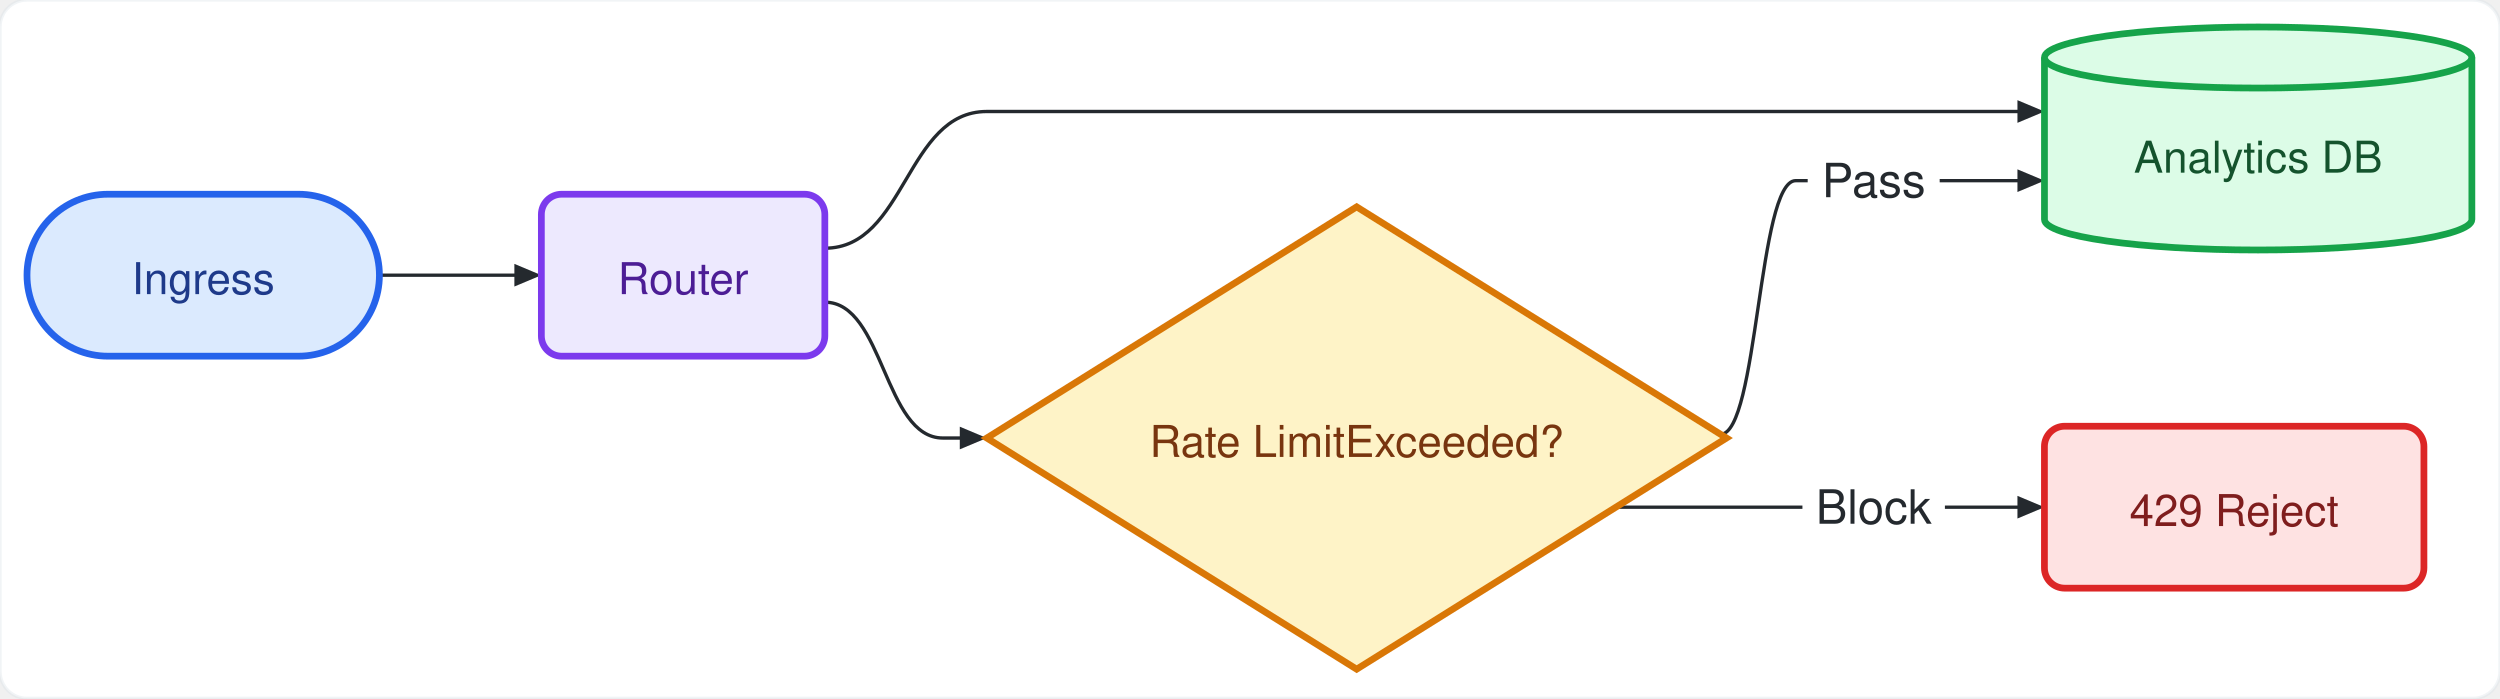
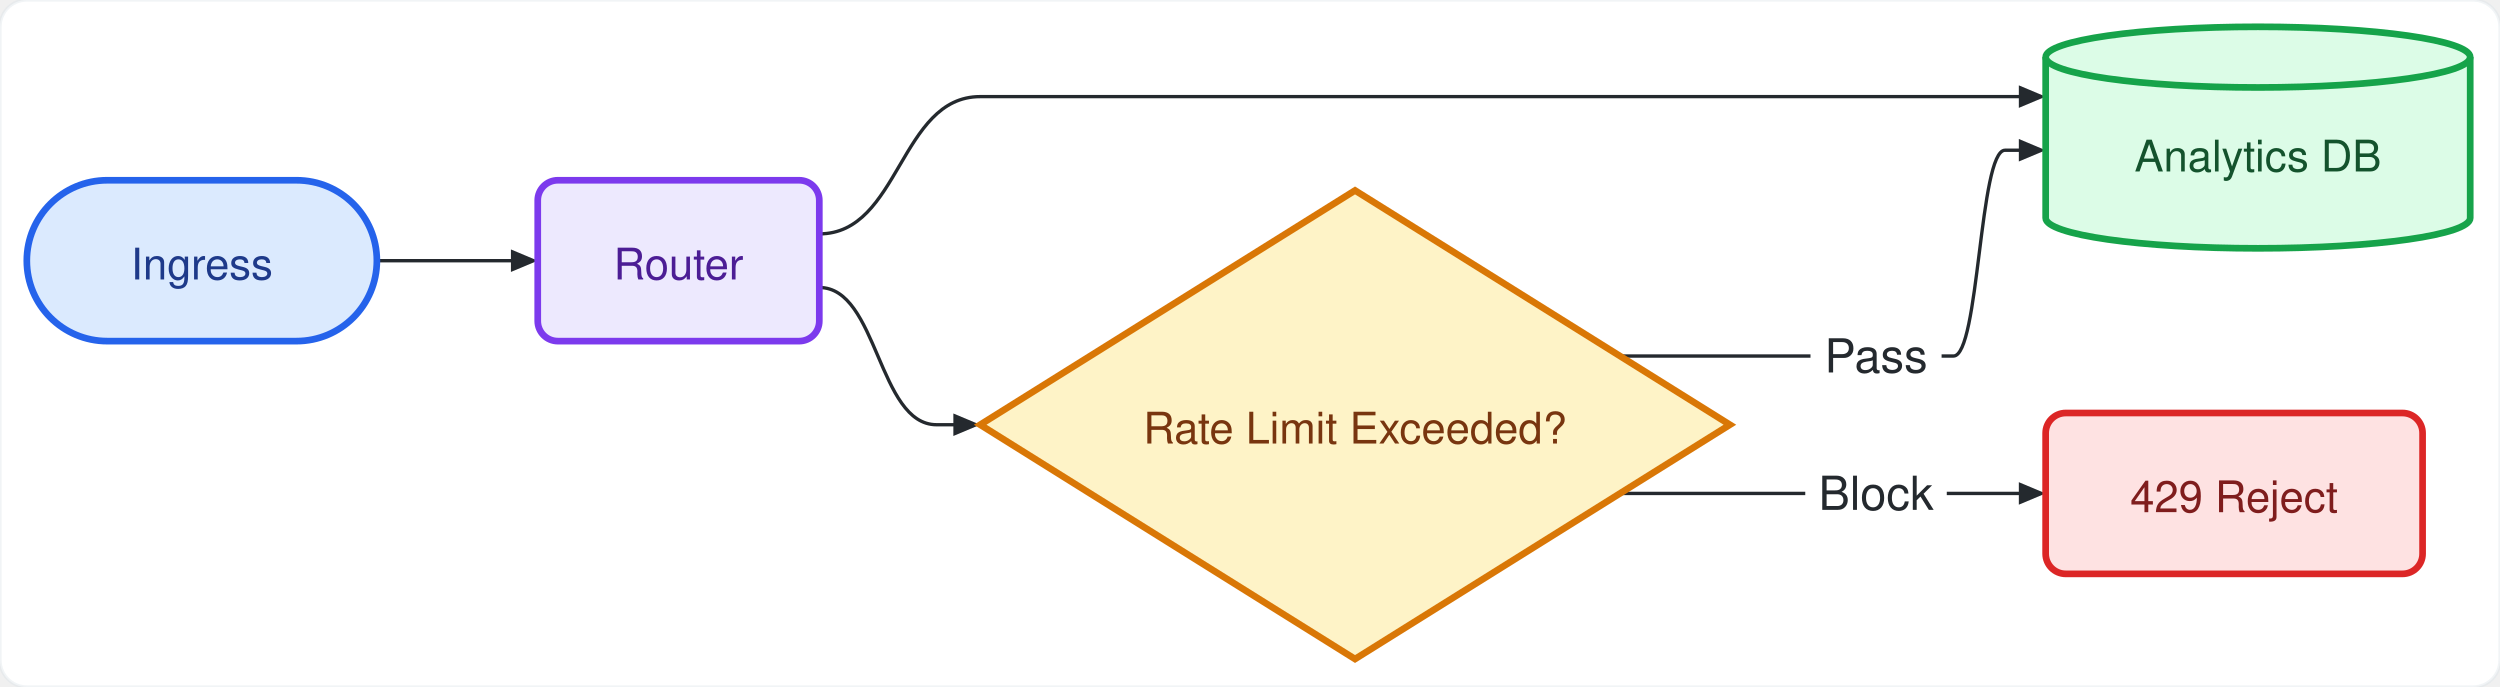
- <svg xmlns="http://www.w3.org/2000/svg" class="pele pele-flowchart" viewBox="0 0 741 207" width="741" height="207" fill="#24292e" role="graphics-document document" aria-roledescription="flowchart" font-family="-apple-system,BlinkMacSystemFont,Segoe UI,Helvetica,Arial,sans-serif" font-size="13">
-   <rect x="0" y="0" width="741" height="207" rx="8" fill="#ffffff" stroke="#d8dee4" stroke-width="1" stroke-opacity="0.35" />
+ <svg xmlns="http://www.w3.org/2000/svg" class="pele pele-flowchart" viewBox="0 0 746 205" width="746" height="205" fill="#24292e" role="graphics-document document" aria-roledescription="flowchart" font-family="-apple-system,BlinkMacSystemFont,Segoe UI,Helvetica,Arial,sans-serif" font-size="13">
+   <rect x="0" y="0" width="746" height="205" rx="8" fill="#ffffff" stroke="#d8dee4" stroke-width="1" stroke-opacity="0.35" />
  <g class="pele-edges" fill="none" stroke="#24292e" stroke-linecap="round">
    <g class="pele-edge" data-id="L_A_B_0">
-       <path d="M112.46,81.57L153.46,81.57" />
-       <path class="pele-marker" d="M160.46,81.57L152.46,84.93L152.46,78.21Z" fill="#24292e" stroke="none" />
+       <path d="M112.46,77.79L153.46,77.79" />
+       <path class="pele-marker" d="M160.46,77.79L152.46,81.15L152.46,74.43Z" fill="#24292e" stroke="none" />
    </g>
    <g class="pele-edge" data-id="L_B_C_0">
-       <path d="M244.48,73.57C268.48,73.57 268.48,33.05 292.48,33.05L598.97,33.05" />
-       <path class="pele-marker" d="M605.97,33.05L597.97,36.41L597.97,29.69Z" fill="#24292e" stroke="none" />
+       <path d="M244.48,69.79C268.48,69.79 268.48,28.83 292.48,28.83L603.42,28.83" />
+       <path class="pele-marker" d="M610.42,28.83L602.42,32.19L602.42,25.47Z" fill="#24292e" stroke="none" />
    </g>
    <g class="pele-edge" data-id="L_B_D_0">
-       <path d="M244.48,89.57C261.98,89.57 261.98,129.83 279.48,129.83L285.48,129.83" />
-       <path class="pele-marker" d="M292.48,129.83L284.48,133.19L284.48,126.47Z" fill="#24292e" stroke="none" />
+       <path d="M244.48,85.79C261.98,85.79 261.98,126.74 279.48,126.74L285.48,126.74" />
+       <path class="pele-marker" d="M292.48,126.74L284.48,130.1L284.48,123.38Z" fill="#24292e" stroke="none" />
    </g>
    <g class="pele-edge" data-id="L_D_E_0">
-       <path d="M478.94,150.33L598.97,150.33" />
-       <path class="pele-marker" d="M605.97,150.33L597.97,153.69L597.97,146.97Z" fill="#24292e" stroke="none" />
+       <path d="M483.39,147.24L603.42,147.24" />
+       <path class="pele-marker" d="M610.42,147.24L602.42,150.6L602.42,143.88Z" fill="#24292e" stroke="none" />
    </g>
    <g class="pele-edge" data-id="L_D_C_0">
-       <path d="M509.96,128.72C521.1,128.72 521.1,53.55 532.24,53.55L598.97,53.55" />
-       <path class="pele-marker" d="M605.97,53.55L597.97,56.91L597.97,50.19Z" fill="#24292e" stroke="none" />
+       <path d="M483.39,106.24L582.92,106.24C590.61,106.24 590.61,44.83 598.3,44.83L603.42,44.83" />
+       <path class="pele-marker" d="M610.42,44.83L602.42,48.19L602.42,41.47Z" fill="#24292e" stroke="none" />
    </g>
  </g>
  <g class="pele-edge-labels" font-size="14">
    <g class="pele-edge-label" data-id="L_D_E_0">
-       <rect x="534.24" y="139.83" width="42.23" height="21" rx="3" fill="#ffffff" />
-       <text x="555.36" y="155.23" text-anchor="middle">Block</text>
+       <rect x="538.69" y="136.74" width="42.23" height="21" rx="3" fill="#ffffff" />
+       <text x="559.81" y="152.14" text-anchor="middle">Block</text>
    </g>
    <g class="pele-edge-label" data-id="L_D_C_0">
-       <rect x="535.8" y="43.05" width="39.12" height="21" rx="3" fill="#ffffff" />
-       <text x="555.36" y="58.45" text-anchor="middle">Pass</text>
+       <rect x="540.25" y="95.74" width="39.12" height="21" rx="3" fill="#ffffff" />
+       <text x="559.81" y="111.14" text-anchor="middle">Pass</text>
    </g>
  </g>
  <g class="pele-nodes">
-     <g class="pele-node pele-shape-stadium entry" data-id="A" transform="translate(60.23,81.57)">
+     <g class="pele-node pele-shape-stadium entry" data-id="A" transform="translate(60.23,77.79)">
      <rect x="-52.23" y="-24" width="104.46" height="48" rx="24" fill="#dbeafe" stroke="#2563eb" stroke-width="2" />
      <text class="pele-label" x="0" y="5.6" text-anchor="middle" fill="#1e3a8a">Ingress</text>
    </g>
-     <g class="pele-node pele-shape-rect core" data-id="B" transform="translate(202.47,81.57)">
+     <g class="pele-node pele-shape-rect core" data-id="B" transform="translate(202.47,77.79)">
      <rect x="-42.01" y="-24" width="84.02" height="48" fill="#ede9fe" stroke="#7c3aed" rx="6" stroke-width="2" />
      <text class="pele-label" x="0" y="5.6" text-anchor="middle" fill="#4c1d95">Router</text>
    </g>
-     <g class="pele-node pele-shape-cyl storage" data-id="C" transform="translate(669.32,41.05)">
+     <g class="pele-node pele-shape-cyl storage" data-id="C" transform="translate(673.77,41.05)">
      <path d="M-63.34,-24A63.34,9.05 0 0 1 63.34,-24V24A63.34,9.05 0 0 1 -63.34,24Z" fill="#dcfce7" stroke="#16a34a" stroke-width="2" />
      <path d="M-63.34,-24A63.34,9.05 0 0 0 63.34,-24" fill="none" stroke="#16a34a" stroke-width="2" />
      <text class="pele-label" x="0" y="10.12" text-anchor="middle" fill="#14532d">Analytics DB</text>
    </g>
-     <g class="pele-node pele-shape-diam warn" data-id="D" transform="translate(402.11,129.83)">
-       <polygon points="0,-68.52 109.63,0 0,68.52 -109.63,0" fill="#fef3c7" stroke="#d97706" stroke-width="2" />
-       <text class="pele-label" x="0" y="5.6" text-anchor="middle" fill="#78350f">Rate LimitExceeded?</text>
+     <g class="pele-node pele-shape-diam warn" data-id="D" transform="translate(404.34,126.74)">
+       <polygon points="0,-69.91 111.86,0 0,69.91 -111.86,0" fill="#fef3c7" stroke="#d97706" stroke-width="2" />
+       <text class="pele-label" x="0" y="5.6" text-anchor="middle" fill="#78350f">Rate Limit Exceeded?</text>
    </g>
-     <g class="pele-node pele-shape-rect danger" data-id="E" transform="translate(662.21,150.33)">
+     <g class="pele-node pele-shape-rect danger" data-id="E" transform="translate(666.66,147.24)">
      <rect x="-56.24" y="-24" width="112.48" height="48" fill="#fee2e2" stroke="#dc2626" rx="6" stroke-width="2" />
      <text class="pele-label" x="0" y="5.6" text-anchor="middle" fill="#7f1d1d">429 Reject</text>
    </g>
  </g>
</svg>
